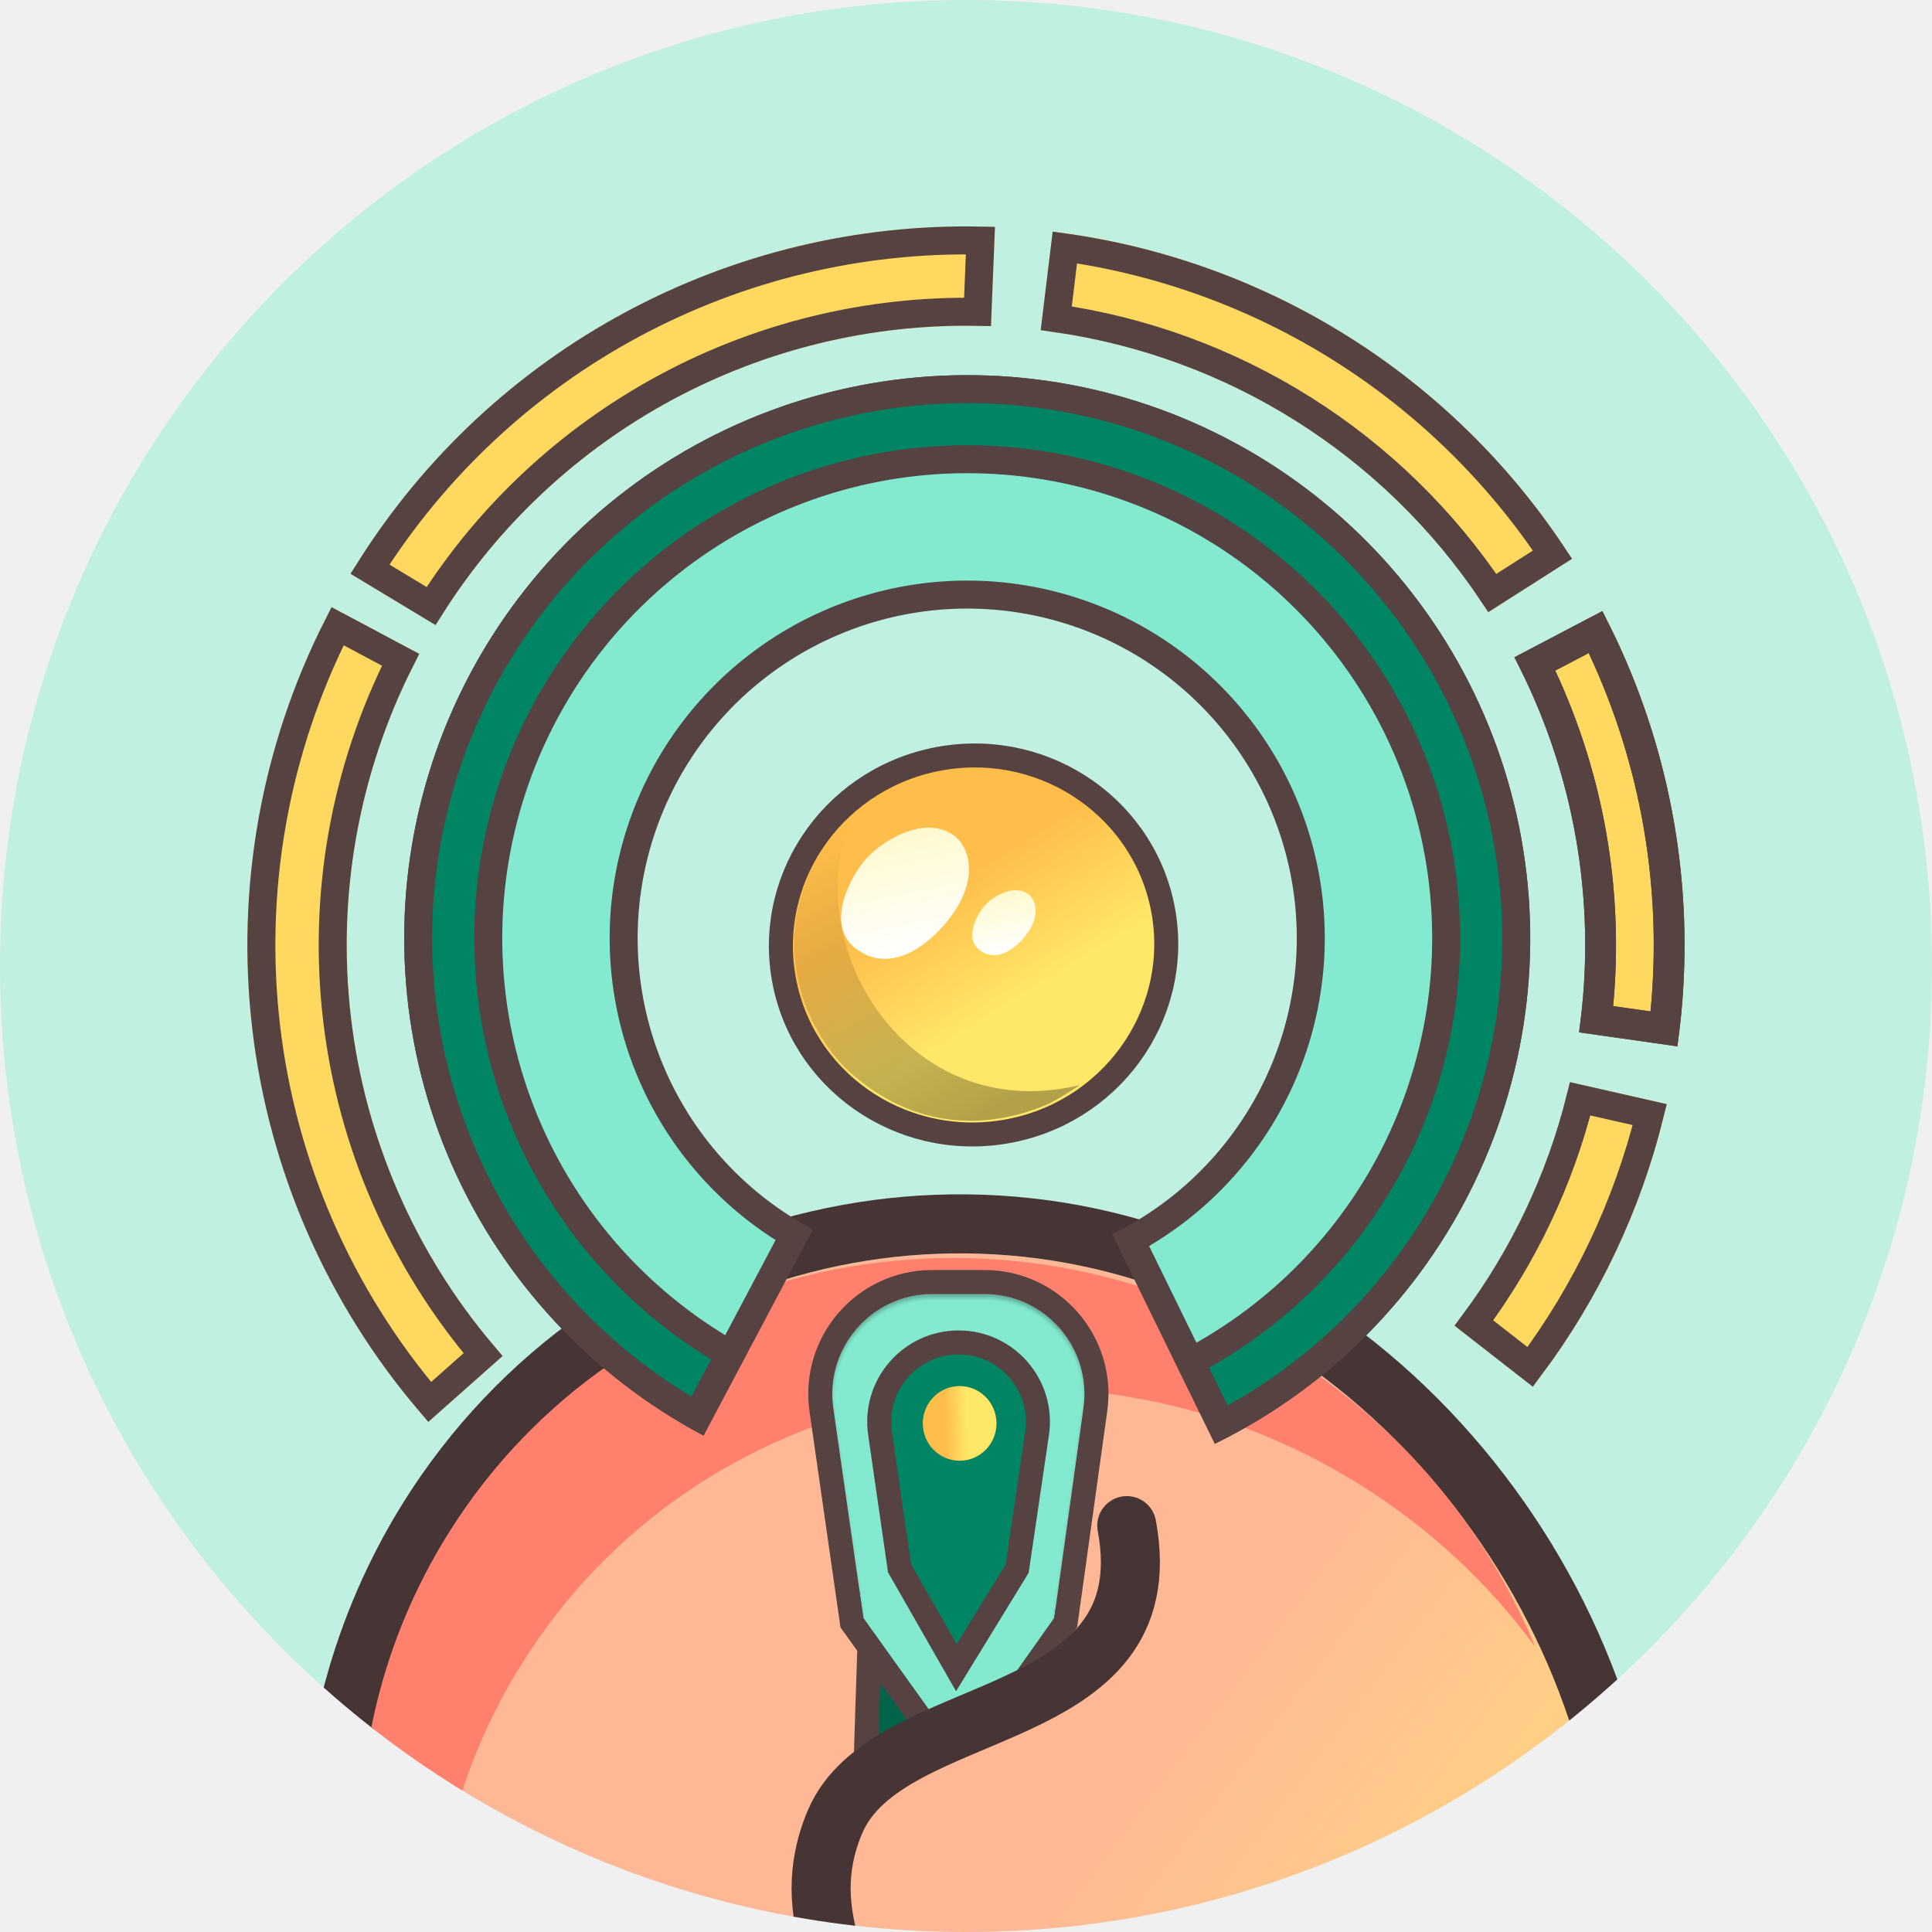
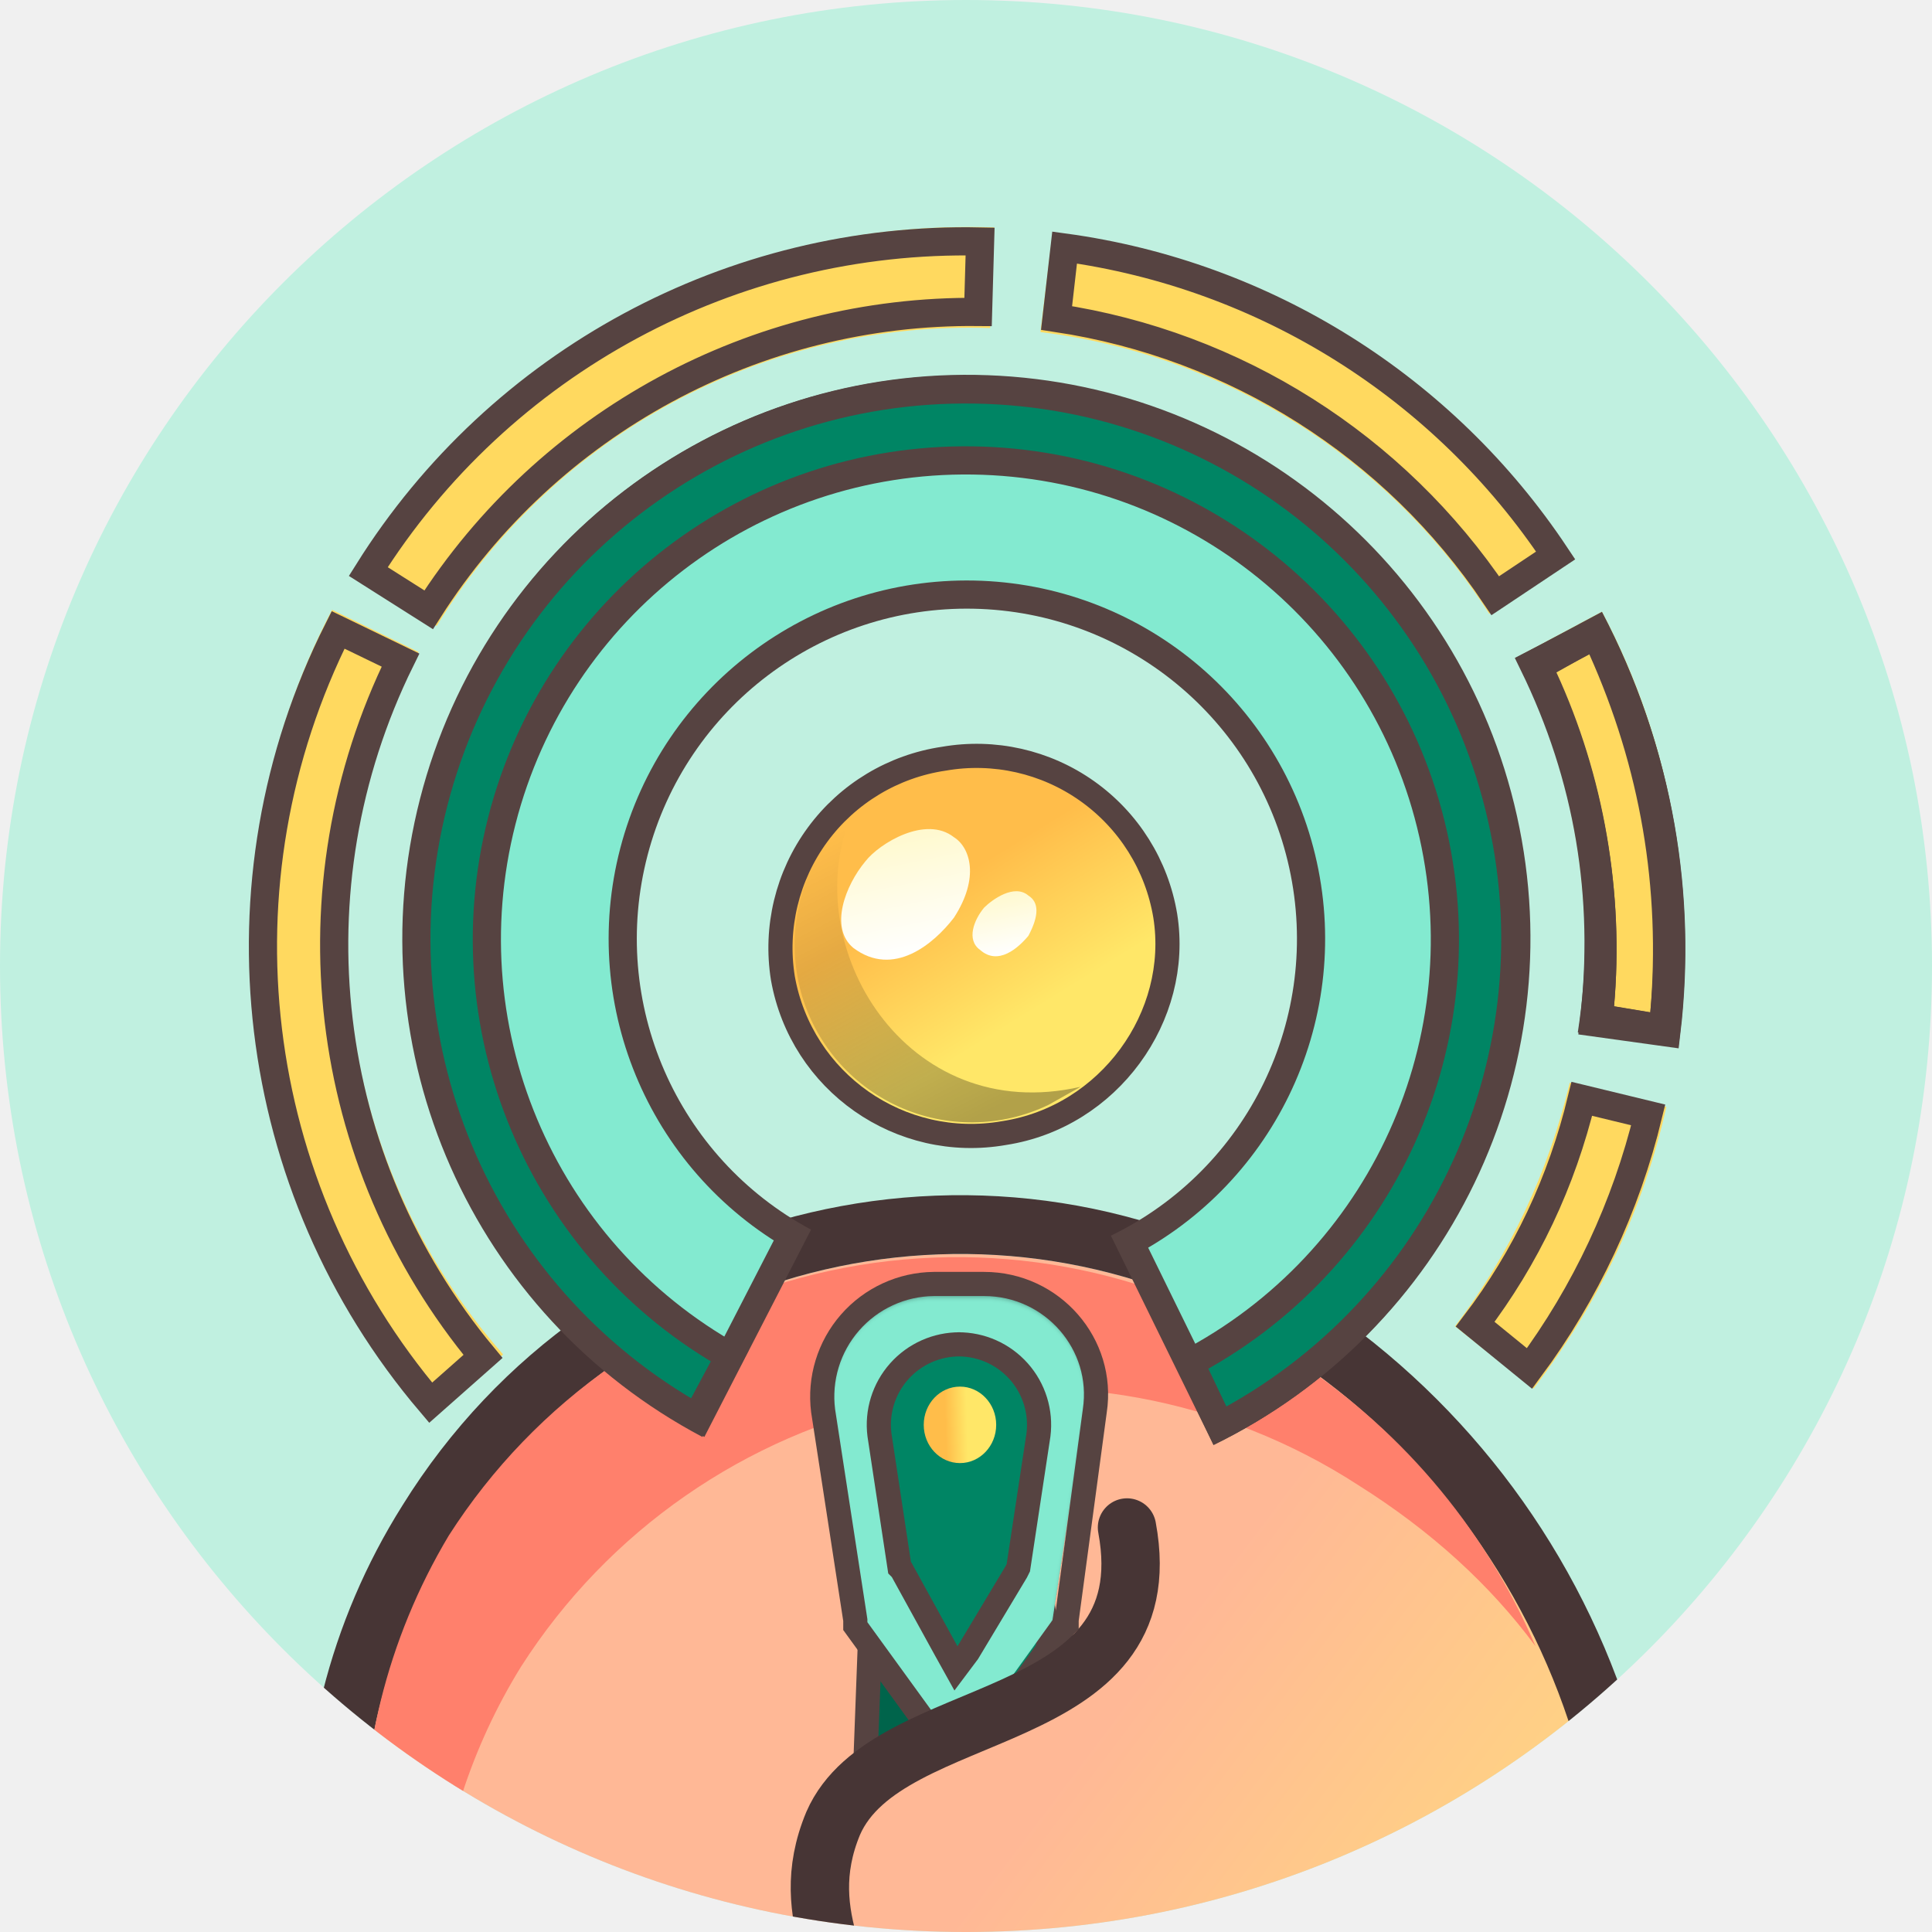
<svg xmlns="http://www.w3.org/2000/svg" viewBox="0 0 96 96">
  <defs>
-     <clipPath id="rstack-avatar-rstest-clip-0">
+     <clipPath id="a">
      <rect width="96" height="96" rx="48" />
    </clipPath>
  </defs>
-   <g clip-path="url(#rstack-avatar-rstest-clip-0)">
-     <rect width="96" height="96" rx="48" fill="#c0f0e0" />
-     <svg x="12.292" y="11.25" width="71.417" height="115.501" viewBox="0 0 71.417 115.501" preserveAspectRatio="none" fill="none" overflow="visible">
-       <g>
-         <path d="M10.204 65.016C3.693 75.475 3.697 89.967 13.286 100.092C14.101 100.906 10.906 103.224 12.117 105.512C12.874 107.289 15.003 108.236 15.946 108.823C31.442 116.857 54.935 111.438 63.592 97.533C72.248 83.628 64.96 64.169 51.054 55.513C37.15 46.856 18.86 51.111 10.204 65.016Z" fill="url(#rstack-avatar-rstest-paint0_linear_0_4-5)" />
-         <path d="M7.713 63.466C17.225 48.186 37.324 43.511 52.604 53.023C60.173 57.735 65.895 65.342 68.576 73.655C71.261 81.983 70.957 91.253 66.082 99.084C61.231 106.877 52.414 112.052 43.004 114.263C33.576 116.477 23.087 115.832 14.596 111.429L14.494 111.376L14.396 111.316C14.297 111.254 13.05 110.57 12.255 110.002C11.348 109.354 10.165 108.323 9.471 106.781C8.157 104.172 9.462 101.757 9.993 100.814C0.538 89.677 0.869 74.46 7.713 63.466ZM51.054 55.514C37.15 46.857 18.86 51.112 10.204 65.017L9.903 65.51C3.695 75.927 3.846 90.126 13.285 100.093C14.101 100.907 10.905 103.225 12.116 105.513C12.874 107.29 15.002 108.237 15.945 108.825C31.199 116.733 54.203 111.605 63.175 98.179L63.592 97.533C72.112 83.846 65.183 64.777 51.701 55.927L51.054 55.514Z" fill="#473535" />
-         <path d="M51.596 56.016C37.246 47.083 18.605 51.097 9.961 64.983C3.433 75.468 4.475 88.582 11.554 98.223C8.021 89.667 8.454 79.744 13.61 71.462C22.255 57.577 40.895 53.563 55.245 62.497C58.758 64.684 61.688 67.445 63.983 70.57C61.593 64.783 57.386 59.62 51.596 56.016Z" fill="#FF806C" />
-         <g>
-           <g>
-             <g filter="url(#rstack-avatar-rstest-filter0_i_0_4-3)">
-               <path d="M39.497 68.296L30.983 68.296L30.721 76.363L40.017 72.021L39.497 68.296Z" fill="#008564" />
-             </g>
-             <path d="M39.497 68.296L30.983 68.296L30.721 76.363L40.017 72.021L39.497 68.296Z" stroke="#564341" stroke-width="1.197" />
-           </g>
-           <g>
-             <mask id="rstack-avatar-rstest-path-5-inside-1_0_4-1" fill="white">
-               <path d="M48.069 60.493C53.713 57.73 58.263 53.147 60.984 47.483C63.706 41.819 64.442 35.404 63.072 29.271C61.703 23.138 58.309 17.645 53.437 13.676C48.565 9.708 42.499 7.495 36.216 7.394C29.933 7.294 23.799 9.312 18.802 13.123C13.806 16.934 10.238 22.316 8.674 28.402C7.109 34.488 7.64 40.923 10.179 46.671C12.718 52.419 17.119 57.145 22.671 60.087L28.102 49.837C24.851 48.115 22.275 45.349 20.789 41.984C19.303 38.619 18.992 34.852 19.908 31.29C20.824 27.727 22.912 24.576 25.837 22.346C28.762 20.115 32.352 18.933 36.03 18.992C39.708 19.051 43.26 20.346 46.111 22.67C48.963 24.993 50.95 28.209 51.752 31.799C52.553 35.389 52.122 39.144 50.529 42.459C48.936 45.775 46.273 48.457 42.969 50.075L48.069 60.493Z" />
-             </mask>
-             <path d="M48.069 60.493C53.713 57.73 58.263 53.147 60.984 47.483C63.706 41.819 64.442 35.404 63.072 29.271C61.703 23.138 58.309 17.645 53.437 13.676C48.565 9.708 42.499 7.495 36.216 7.394C29.933 7.294 23.799 9.312 18.802 13.123C13.806 16.934 10.238 22.316 8.674 28.402C7.109 34.488 7.64 40.923 10.179 46.671C12.718 52.419 17.119 57.145 22.671 60.087L28.102 49.837C24.851 48.115 22.275 45.349 20.789 41.984C19.303 38.619 18.992 34.852 19.908 31.29C20.824 27.727 22.912 24.576 25.837 22.346C28.762 20.115 32.352 18.933 36.03 18.992C39.708 19.051 43.26 20.346 46.111 22.67C48.963 24.993 50.95 28.209 51.752 31.799C52.553 35.389 52.122 39.144 50.529 42.459C48.936 45.775 46.273 48.457 42.969 50.075L48.069 60.493Z" fill="#83EAD0" stroke="#564341" stroke-width="2.782" mask="url(#rstack-avatar-rstest-path-5-inside-1_0_4-1)" />
-           </g>
-           <g>
-             <mask id="rstack-avatar-rstest-path-6-inside-2_0_4-2" fill="white">
-               <path d="M48.089 60.483C53.727 57.718 58.271 53.135 60.989 47.474C63.707 41.812 64.441 35.401 63.072 29.272C61.704 23.142 58.313 17.652 53.446 13.684C48.579 9.715 42.517 7.5 36.238 7.395C29.959 7.289 23.827 9.3 18.829 13.102C13.831 16.905 10.258 22.279 8.685 28.359C7.112 34.439 7.63 40.871 10.156 46.62C12.683 52.37 17.07 57.102 22.613 60.056L24.904 55.756C20.327 53.317 16.703 49.409 14.617 44.661C12.53 39.912 12.102 34.6 13.402 29.579C14.701 24.558 17.651 20.12 21.779 16.98C25.907 13.839 30.971 12.179 36.157 12.266C41.342 12.353 46.348 14.182 50.368 17.46C54.387 20.737 57.188 25.271 58.318 30.333C59.447 35.395 58.841 40.69 56.597 45.365C54.352 50.041 50.6 53.825 45.943 56.109L48.089 60.483Z" />
-             </mask>
-             <path d="M48.089 60.483C53.727 57.718 58.271 53.135 60.989 47.474C63.707 41.812 64.441 35.401 63.072 29.272C61.704 23.142 58.313 17.652 53.446 13.684C48.579 9.715 42.517 7.5 36.238 7.395C29.959 7.289 23.827 9.3 18.829 13.102C13.831 16.905 10.258 22.279 8.685 28.359C7.112 34.439 7.63 40.871 10.156 46.62C12.683 52.37 17.07 57.102 22.613 60.056L24.904 55.756C20.327 53.317 16.703 49.409 14.617 44.661C12.53 39.912 12.102 34.6 13.402 29.579C14.701 24.558 17.651 20.12 21.779 16.98C25.907 13.839 30.971 12.179 36.157 12.266C41.342 12.353 46.348 14.182 50.368 17.46C54.387 20.737 57.188 25.271 58.318 30.333C59.447 35.395 58.841 40.69 56.597 45.365C54.352 50.041 50.6 53.825 45.943 56.109L48.089 60.483Z" fill="#008564" stroke="#564341" stroke-width="2.782" mask="url(#rstack-avatar-rstest-path-6-inside-2_0_4-2)" />
-           </g>
-           <path d="M71.06 40.742C72.117 33.322 70.812 25.756 67.329 19.118L62.959 21.411C65.96 27.131 67.085 33.651 66.174 40.046L71.06 40.742Z" fill="#FFD95F" />
-           <g>
-             <path fill-rule="evenodd" clip-rule="evenodd" d="M67.325 19.118C67.327 19.122 67.329 19.126 67.331 19.13C67.566 19.578 67.791 20.031 68.007 20.488C70.757 26.326 71.874 32.801 71.239 39.223C71.188 39.73 71.127 40.236 71.055 40.742L66.169 40.046C67.08 33.651 65.956 27.131 62.955 21.411L67.325 19.118ZM66.651 21.199L64.988 22.072C67.41 27.274 68.403 33.029 67.864 38.742L69.722 39.007C70.315 32.903 69.254 26.752 66.651 21.199Z" fill="#564341" />
-             <path d="M63.871 57.653C67.093 53.518 69.365 48.724 70.526 43.612L65.713 42.519C64.713 46.925 62.755 51.056 59.978 54.619L63.871 57.653Z" fill="#FFD95F" />
-             <path d="M65.819 16.519C62.985 12.072 59.202 8.308 54.74 5.497C50.279 2.686 45.25 0.898 40.016 0.261L39.42 5.16C43.931 5.709 48.265 7.25 52.109 9.672C55.954 12.095 59.215 15.339 61.657 19.171L65.819 16.519Z" fill="#FFD95F" />
-             <path d="M37.148 0.029C30.756 -0.229 24.413 1.234 18.781 4.266C13.149 7.298 8.434 11.788 5.131 17.265L9.357 19.814C12.204 15.094 16.267 11.225 21.12 8.612C25.974 5.999 31.44 4.738 36.948 4.96L37.148 0.029Z" fill="#FFD95F" />
-             <path d="M4.19 18.922C0.766 25.354 -0.61 32.679 0.249 39.914C1.108 47.15 4.16 53.949 8.995 59.4L12.687 56.125C8.52 51.428 5.89 45.568 5.15 39.333C4.41 33.097 5.595 26.785 8.547 21.242L4.19 18.922Z" fill="#FFD95F" />
-             <path d="M7.613 21.533C4.83 27.05 3.73 33.268 4.459 39.414C5.188 45.56 7.714 51.349 11.711 56.061L9.059 58.413C4.582 53.16 1.754 46.696 0.939 39.832C0.125 32.968 1.36 26.021 4.482 19.866L7.613 21.533ZM69.684 44.134C68.559 48.668 66.539 52.93 63.741 56.671L60.945 54.491C63.424 51.161 65.218 47.375 66.227 43.349L69.684 44.134ZM67.025 20.06C67.145 20.3 67.263 20.541 67.378 20.784C70.075 26.508 71.17 32.858 70.547 39.154C70.52 39.421 70.49 39.688 70.457 39.954L66.946 39.454C67.677 33.367 66.614 27.198 63.886 21.707L67.025 20.06ZM66.327 20.584L64.665 21.456L64.078 21.764L64.357 22.365C66.728 27.456 67.699 33.087 67.171 38.677L67.109 39.337L67.766 39.431L69.624 39.695L70.345 39.798L70.414 39.074C71.019 32.846 69.936 26.57 67.28 20.904L66.972 20.246L66.327 20.584ZM36.424 0.703L36.281 4.246C30.885 4.147 25.55 5.438 20.791 8C16.032 10.562 12.016 14.304 9.127 18.863L6.092 17.032C9.309 11.93 13.792 7.742 19.11 4.879C24.428 2.016 30.393 0.579 36.424 0.703ZM40.62 1.045C45.505 1.737 50.192 3.452 54.37 6.085C58.548 8.717 62.118 12.204 64.851 16.311L61.861 18.216C59.41 14.55 56.216 11.438 52.48 9.084C48.745 6.73 44.557 5.191 40.192 4.563L40.62 1.045Z" stroke="#564341" stroke-width="1.391" />
-           </g>
-           <g>
-             <g filter="url(#rstack-avatar-rstest-filter1_i_0_4-4)">
-               <path d="M29.113 58.719C28.685 55.727 31.007 53.048 34.03 53.048L36.627 53.048C39.642 53.048 41.962 55.713 41.547 58.7L40.091 69.154L36.498 74.225L34.236 74.225L30.609 69.154L29.113 58.719Z" fill="#83EAD0" />
-             </g>
-             <path d="M36.627 52.452C40.004 52.452 42.602 55.437 42.137 58.782L40.682 69.236L40.661 69.381L40.577 69.499L36.984 74.569L36.806 74.82L33.93 74.82L33.752 74.571L30.124 69.501L30.039 69.383L30.019 69.239L28.523 58.804C28.043 55.452 30.644 52.452 34.03 52.452L36.627 52.452Z" stroke="#564341" stroke-width="1.192" />
-           </g>
-           <path d="M35.339 55.455C37.745 55.455 39.591 57.592 39.24 59.973L38.268 66.572L38.25 66.692L38.187 66.796L35.758 70.76L35.231 71.618L34.731 70.745L32.464 66.781L32.407 66.682L32.391 66.57L31.436 59.962C31.093 57.585 32.937 55.456 35.339 55.455Z" fill="#008564" stroke="#564341" stroke-width="1.192" />
-           <ellipse cx="35.392" cy="59.478" rx="1.832" ry="1.855" fill="url(#rstack-avatar-rstest-paint1_linear_0_4-6)" />
-           <g>
-             <path d="M34.561 26.419C39.79 25.561 44.695 29.035 45.535 34.154C46.375 39.274 42.837 44.133 37.608 44.991C32.379 45.849 27.473 42.375 26.633 37.256C25.793 32.136 29.332 27.277 34.561 26.419Z" fill="url(#rstack-avatar-rstest-paint2_linear_0_4-7)" stroke="#564341" stroke-width="1.192" />
-             <path d="M35.125 30.281C35.87 30.834 36.352 32.347 35.013 34.215C34.041 35.57 32.011 37.293 30.187 35.847C28.861 34.796 29.711 32.683 30.657 31.522C31.388 30.625 33.617 29.16 35.125 30.281Z" fill="url(#rstack-avatar-rstest-paint3_linear_0_4-8)" />
-             <path d="M38.806 33.185C39.175 33.459 39.413 34.208 38.75 35.133C38.269 35.803 37.264 36.657 36.361 35.941C35.704 35.42 36.125 34.374 36.594 33.799C36.956 33.355 38.059 32.63 38.806 33.185Z" fill="url(#rstack-avatar-rstest-paint4_linear_0_4-9)" />
-             <path d="M41.361 42.669C32.75 44.736 27.298 35.681 30.033 29.247C30.033 29.247 28.875 30.299 28.752 30.524C27.378 33.014 26.733 35.035 27.509 37.98C27.946 39.638 29.062 41.327 30.137 42.193C32.837 44.532 36.262 45.109 39.767 43.62C40.299 43.379 41.361 42.669 41.361 42.669Z" fill="url(#rstack-avatar-rstest-paint5_linear_0_4-10)" fill-opacity="0.3" />
-           </g>
-         </g>
-         <ellipse cx="47.718" cy="86.928" rx="4.917" ry="3.575" transform="rotate(162.091 47.7181 86.9276)" fill="white" />
-         <ellipse cx="47.103" cy="98.076" rx="9.279" ry="5.912" transform="rotate(156.698 47.1028 98.0763)" fill="#FEFEFE" />
-         <path d="M22.699 112.904C10.559 109.393 8.929 105.584 11.111 101.81C14.732 95.545 29.729 96.383 30.081 90.533C30.279 87.248 27.185 84.097 29.184 79.31C31.791 73.069 45.598 74.766 43.697 64.557" stroke="#473535" stroke-width="2.934" stroke-linecap="round" />
+   <g clip-path="url(#a)">
+     <rect width="96" height="96" fill="#c0f0e0" rx="48" />
+     <g fill="none" transform="translate(12.3 11.3)">
+       <path fill="url(#b)" d="M10.2 65a29 29 0 0 0 3 35c.9 1-2.3 3.2-1 5.5.7 1.8 2.8 2.7 3.7 3.3 15.5 8 39 2.6 47.7-11.3 8.6-13.9 1.4-33.3-12.5-42A29.7 29.7 0 0 0 10.2 65" />
+       <path fill="#473535" d="M7.7 63.5A32.6 32.6 0 0 1 52.6 53a39 39 0 0 1 16 20.7A30 30 0 0 1 66 99a37 37 0 0 1-23 15.3 42 42 0 0 1-28.4-2.9h-.2c-.1-.1-1.4-.8-2.1-1.4q-1.6-1-2.8-3.2c-1.3-2.6 0-5 .5-6a32 32 0 0 1-2.3-37.3m43.4-8A29.7 29.7 0 0 0 10.2 65l-.3.5a29 29 0 0 0 3.4 34.6c.8.8-2.4 3.1-1.2 5.4.8 1.8 2.9 2.7 3.8 3.3 15.3 8 38.3 2.8 47.3-10.6l.4-.7C72 83.8 65.2 64.8 51.7 56z" />
+       <path fill="#ff806c" d="M51.6 56A30 30 0 0 0 10 65a30 30 0 0 0 1.6 33.2 29 29 0 0 1 2-26.7 30 30 0 0 1 41.6-9q5.4 3.4 8.8 8A32 32 0 0 0 51.6 56" />
+       <g filter="url(#c)">
+         <path fill="#008564" d="M39.5 68.3H31l-.3 8L40 72z" />
      </g>
+       <path stroke="#564341" stroke-width="1.2" d="M39.5 68.3H31l-.3 8L40 72z" />
+       <mask id="d" fill="#fff">
+         <path d="M48 60.5a28 28 0 1 0-25.3-.4L28 49.8a16.4 16.4 0 1 1 14.9.3z" />
+       </mask>
+       <path fill="#83ead0" stroke="#564341" stroke-width="2.8" d="M48 60.5a28 28 0 1 0-25.3-.4L28 49.8a16.4 16.4 0 1 1 14.9.3z" mask="url(#d)" />
+       <mask id="e" fill="#fff">
+         <path d="M48 60.5a28 28 0 1 0-25.4-.4l2.3-4.3a23.1 23.1 0 1 1 21 .3z" />
+       </mask>
+       <path fill="#008564" stroke="#564341" stroke-width="2.8" d="M48 60.5a28 28 0 1 0-25.4-.4l2.3-4.3a23.1 23.1 0 1 1 21 .3z" mask="url(#e)" />
+       <path fill="#ffd95f" d="M71 40.7c1.1-7.4-.2-15-3.7-21.6L63 21.4c3 5.7 4 12.3 3.2 18.6z" />
+       <path fill="#564341" fill-rule="evenodd" d="M67.3 19.1a36 36 0 0 1 3.8 21.6l-5-.7A30 30 0 0 0 63 21.4zm-.6 2.1-1.7.9c2.4 5.2 3.4 11 2.9 16.6l1.8.3q.9-9.3-3-17.8" clip-rule="evenodd" />
+       <path fill="#ffd95f" d="M63.9 57.7q4.9-6.4 6.6-14l-4.8-1.2q-1.6 6.7-5.7 12.1zm1.9-41.2A36 36 0 0 0 40 .3l-.6 4.9a31 31 0 0 1 22.3 14zM37.1 0a36 36 0 0 0-32 17.3l4.3 2.5A31 31 0 0 1 36.9 5zM4.2 19A36 36 0 0 0 9 59.3l3.7-3.3a31 31 0 0 1-4.2-34.9z" />
+       <path stroke="#564341" stroke-width="1.4" d="M7.6 21.5a32 32 0 0 0 4.1 34.6l-2.6 2.3A35 35 0 0 1 4.5 20zm62 22.6a35 35 0 0 1-5.9 12.6L61 54.5q3.8-5 5.3-11.2zm-2.6-24A35 35 0 0 1 70.5 40l-3.6-.5q1.1-9.4-3-17.8zm-.7.5-1.6.9-.6.3.3.6c2.3 5 3.3 10.7 2.8 16.3v.6l.6.1 1.8.3.7.1.1-.7q.8-9.5-3.1-18.2l-.3-.7zM36.4.7l-.1 3.5A32 32 0 0 0 9 19l-3-1.9A35 35 0 0 1 36.4.7Zm4.2.3A35 35 0 0 1 65 16.3l-3 2A32 32 0 0 0 40.2 4.5z" />
+       <g filter="url(#f)">
+         <path fill="#83ead0" d="M29.1 58.7a5 5 0 0 1 5-5.7h2.5a5 5 0 0 1 5 5.7L40 69.2l-3.6 5h-2.3l-3.6-5z" />
+       </g>
+       <path stroke="#564341" stroke-width="1.2" d="M36.6 52.5c3.4 0 6 3 5.5 6.3l-1.4 10.4v.2l-.1.1-3.6 5-.2.3H34l-.1-.2-3.7-5.1v-.3l-1.6-10.4a5.6 5.6 0 0 1 5.5-6.3z" />
+       <path fill="#008564" stroke="#564341" stroke-width="1.2" d="M35.3 55.5a4 4 0 0 1 4 4.5l-1 6.6-.1.2-2.4 4-.6.8-.5-.9-2.2-4-.1-.1-1-6.6a4 4 0 0 1 4-4.5Z" />
+       <ellipse cx="35.4" cy="59.5" fill="url(#g)" rx="1.8" ry="1.9" />
+       <path fill="url(#h)" stroke="#564341" stroke-width="1.2" d="M34.6 26.4a9.5 9.5 0 0 1 11 7.8c.8 5-2.8 10-8 10.8a9.5 9.5 0 0 1-11-7.7 9.5 9.5 0 0 1 8-10.9Z" />
+       <path fill="url(#i)" d="M35.1 30.3c.8.5 1.3 2 0 4-1 1.3-3 3-5 1.5-1.2-1-.4-3.1.6-4.3.7-.9 3-2.3 4.4-1.2" />
+       <path fill="url(#j)" d="M38.8 33.2q.8.5 0 2c-.5.6-1.5 1.5-2.4.7-.7-.5-.3-1.5.2-2.1.4-.4 1.5-1.2 2.2-.6" />
+       <path fill="url(#k)" fill-opacity=".3" d="M41.4 42.7c-8.7 2-14.1-7-11.4-13.5l-1.2 1.3a9 9 0 0 0-1.3 7.5 8.8 8.8 0 0 0 12.3 5.6z" />
+       <ellipse cx="47.7" cy="86.9" fill="#fff" rx="4.9" ry="3.6" transform="rotate(162 47.7 87)" />
+       <ellipse cx="47.1" cy="98.1" fill="#fefefe" rx="9.3" ry="5.9" transform="rotate(156.7 47.1 98)" />
+       <path stroke="#473535" stroke-linecap="round" stroke-width="2.9" d="M22.7 112.9c-12.1-3.5-13.8-7.3-11.6-11 3.6-6.4 18.6-5.5 19-11.4.2-3.3-3-6.4-1-11.2 2.7-6.2 16.5-4.5 14.6-14.7" />
      <defs>
-         <filter id="rstack-avatar-rstest-filter0_i_0_4-3" x="30.091" y="67.698" width="10.58" height="9.62" filterUnits="userSpaceOnUse" color-interpolation-filters="sRGB">
-           <feFlood flood-opacity="0" result="BackgroundImageFix" />
-           <feBlend mode="normal" in="SourceGraphic" in2="BackgroundImageFix" result="shape" />
-           <feColorMatrix in="SourceAlpha" type="matrix" values="0 0 0 0 0 0 0 0 0 0 0 0 0 0 0 0 0 0 127 0" result="hardAlpha" />
-           <feOffset dx="3.191" />
-           <feComposite in2="hardAlpha" operator="arithmetic" k2="-1" k3="1" />
-           <feColorMatrix type="matrix" values="0 0 0 0 0 0 0 0 0 0 0 0 0 0 0 0 0 0 0.25 0" />
-           <feBlend mode="normal" in2="shape" result="effect1_innerShadow_0_4" />
-         </filter>
-         <filter id="rstack-avatar-rstest-filter1_i_0_4-4" x="27.87" y="51.856" width="14.917" height="23.76" filterUnits="userSpaceOnUse" color-interpolation-filters="sRGB">
-           <feFlood flood-opacity="0" result="BackgroundImageFix" />
-           <feBlend mode="normal" in="SourceGraphic" in2="BackgroundImageFix" result="shape" />
-           <feColorMatrix in="SourceAlpha" type="matrix" values="0 0 0 0 0 0 0 0 0 0 0 0 0 0 0 0 0 0 127 0" result="hardAlpha" />
-           <feOffset dy="0.199" />
-           <feGaussianBlur stdDeviation="0.099" />
-           <feComposite in2="hardAlpha" operator="arithmetic" k2="-1" k3="1" />
-           <feColorMatrix type="matrix" values="0 0 0 0 0 0 0 0 0 0 0 0 0 0 0 0 0 0 0.25 0" />
-           <feBlend mode="normal" in2="shape" result="effect1_innerShadow_0_4" />
-         </filter>
-         <linearGradient id="rstack-avatar-rstest-paint0_linear_0_4-5" x1="60.333" y1="102.948" x2="10.205" y2="65.015" gradientUnits="userSpaceOnUse">
-           <stop offset="0.012" stop-color="#FFE279" />
-           <stop offset="0.461" stop-color="#FFB896" />
-           <stop offset="0.741" stop-color="#FFB896" />
+         <linearGradient id="b" x1="60.3" x2="10.2" y1="102.9" y2="65" gradientUnits="userSpaceOnUse">
+           <stop offset="0" stop-color="#ffe279" />
+           <stop offset=".5" stop-color="#ffb896" />
+           <stop offset=".7" stop-color="#ffb896" />
        </linearGradient>
-         <linearGradient id="rstack-avatar-rstest-paint1_linear_0_4-6" x1="37.224" y1="59.517" x2="33.564" y2="59.605" gradientUnits="userSpaceOnUse">
-           <stop stop-color="#FFE768" />
-           <stop offset="0.4" stop-color="#FFE768" />
-           <stop offset="0.7" stop-color="#FFBD4A" />
-           <stop offset="1" stop-color="#FFBD4A" />
+         <linearGradient id="g" x1="37.2" x2="33.6" y1="59.5" y2="59.6" gradientUnits="userSpaceOnUse">
+           <stop stop-color="#ffe768" />
+           <stop offset=".4" stop-color="#ffe768" />
+           <stop offset=".7" stop-color="#ffbd4a" />
+           <stop offset="1" stop-color="#ffbd4a" />
        </linearGradient>
-         <linearGradient id="rstack-avatar-rstest-paint2_linear_0_4-7" x1="32.508" y1="27.301" x2="42.484" y2="43.548" gradientUnits="userSpaceOnUse">
-           <stop stop-color="#FFBD4A" />
-           <stop offset="0.3" stop-color="#FFBD4A" />
-           <stop offset="0.656" stop-color="#FFE768" />
-           <stop offset="1" stop-color="#FFE768" />
+         <linearGradient id="h" x1="32.5" x2="42.5" y1="27.3" y2="43.5" gradientUnits="userSpaceOnUse">
+           <stop stop-color="#ffbd4a" />
+           <stop offset=".3" stop-color="#ffbd4a" />
+           <stop offset=".7" stop-color="#ffe768" />
+           <stop offset="1" stop-color="#ffe768" />
        </linearGradient>
-         <linearGradient id="rstack-avatar-rstest-paint3_linear_0_4-8" x1="32.089" y1="30.175" x2="33.279" y2="36.121" gradientUnits="userSpaceOnUse">
-           <stop stop-color="#FFF9CE" />
-           <stop offset="1" stop-color="white" />
+         <linearGradient id="i" x1="32.1" x2="33.3" y1="30.2" y2="36.1" gradientUnits="userSpaceOnUse">
+           <stop stop-color="#fff9ce" />
+           <stop offset="1" stop-color="#fff" />
        </linearGradient>
-         <linearGradient id="rstack-avatar-rstest-paint4_linear_0_4-9" x1="37.303" y1="33.133" x2="37.892" y2="36.076" gradientUnits="userSpaceOnUse">
-           <stop stop-color="#FFF9CE" />
-           <stop offset="1" stop-color="white" />
+         <linearGradient id="j" x1="37.3" x2="37.9" y1="33.1" y2="36.1" gradientUnits="userSpaceOnUse">
+           <stop stop-color="#fff9ce" />
+           <stop offset="1" stop-color="#fff" />
        </linearGradient>
-         <linearGradient id="rstack-avatar-rstest-paint5_linear_0_4-10" x1="27.99" y1="30.722" x2="35.126" y2="44.691" gradientUnits="userSpaceOnUse">
+         <linearGradient id="k" x1="28" x2="35.1" y1="30.7" y2="44.7" gradientUnits="userSpaceOnUse">
          <stop stop-opacity="0" />
          <stop offset="1" />
        </linearGradient>
+         <filter id="c" width="10.6" height="9.6" x="30.1" y="67.7" color-interpolation-filters="sRGB" filterUnits="userSpaceOnUse">
+           <feFlood flood-opacity="0" result="BackgroundImageFix" />
+           <feBlend in="SourceGraphic" in2="BackgroundImageFix" result="shape" />
+           <feColorMatrix in="SourceAlpha" result="hardAlpha" values="0 0 0 0 0 0 0 0 0 0 0 0 0 0 0 0 0 0 127 0" />
+           <feOffset dx="3.2" />
+           <feComposite in2="hardAlpha" k2="-1" k3="1" operator="arithmetic" />
+           <feColorMatrix values="0 0 0 0 0 0 0 0 0 0 0 0 0 0 0 0 0 0 0.25 0" />
+           <feBlend in2="shape" result="effect1_innerShadow_0_4" />
+         </filter>
+         <filter id="f" width="14.9" height="23.8" x="27.9" y="51.9" color-interpolation-filters="sRGB" filterUnits="userSpaceOnUse">
+           <feFlood flood-opacity="0" result="BackgroundImageFix" />
+           <feBlend in="SourceGraphic" in2="BackgroundImageFix" result="shape" />
+           <feColorMatrix in="SourceAlpha" result="hardAlpha" values="0 0 0 0 0 0 0 0 0 0 0 0 0 0 0 0 0 0 127 0" />
+           <feOffset dy=".2" />
+           <feGaussianBlur stdDeviation=".1" />
+           <feComposite in2="hardAlpha" k2="-1" k3="1" operator="arithmetic" />
+           <feColorMatrix values="0 0 0 0 0 0 0 0 0 0 0 0 0 0 0 0 0 0 0.25 0" />
+           <feBlend in2="shape" result="effect1_innerShadow_0_4" />
+         </filter>
      </defs>
-     </svg>
+     </g>
  </g>
</svg>
